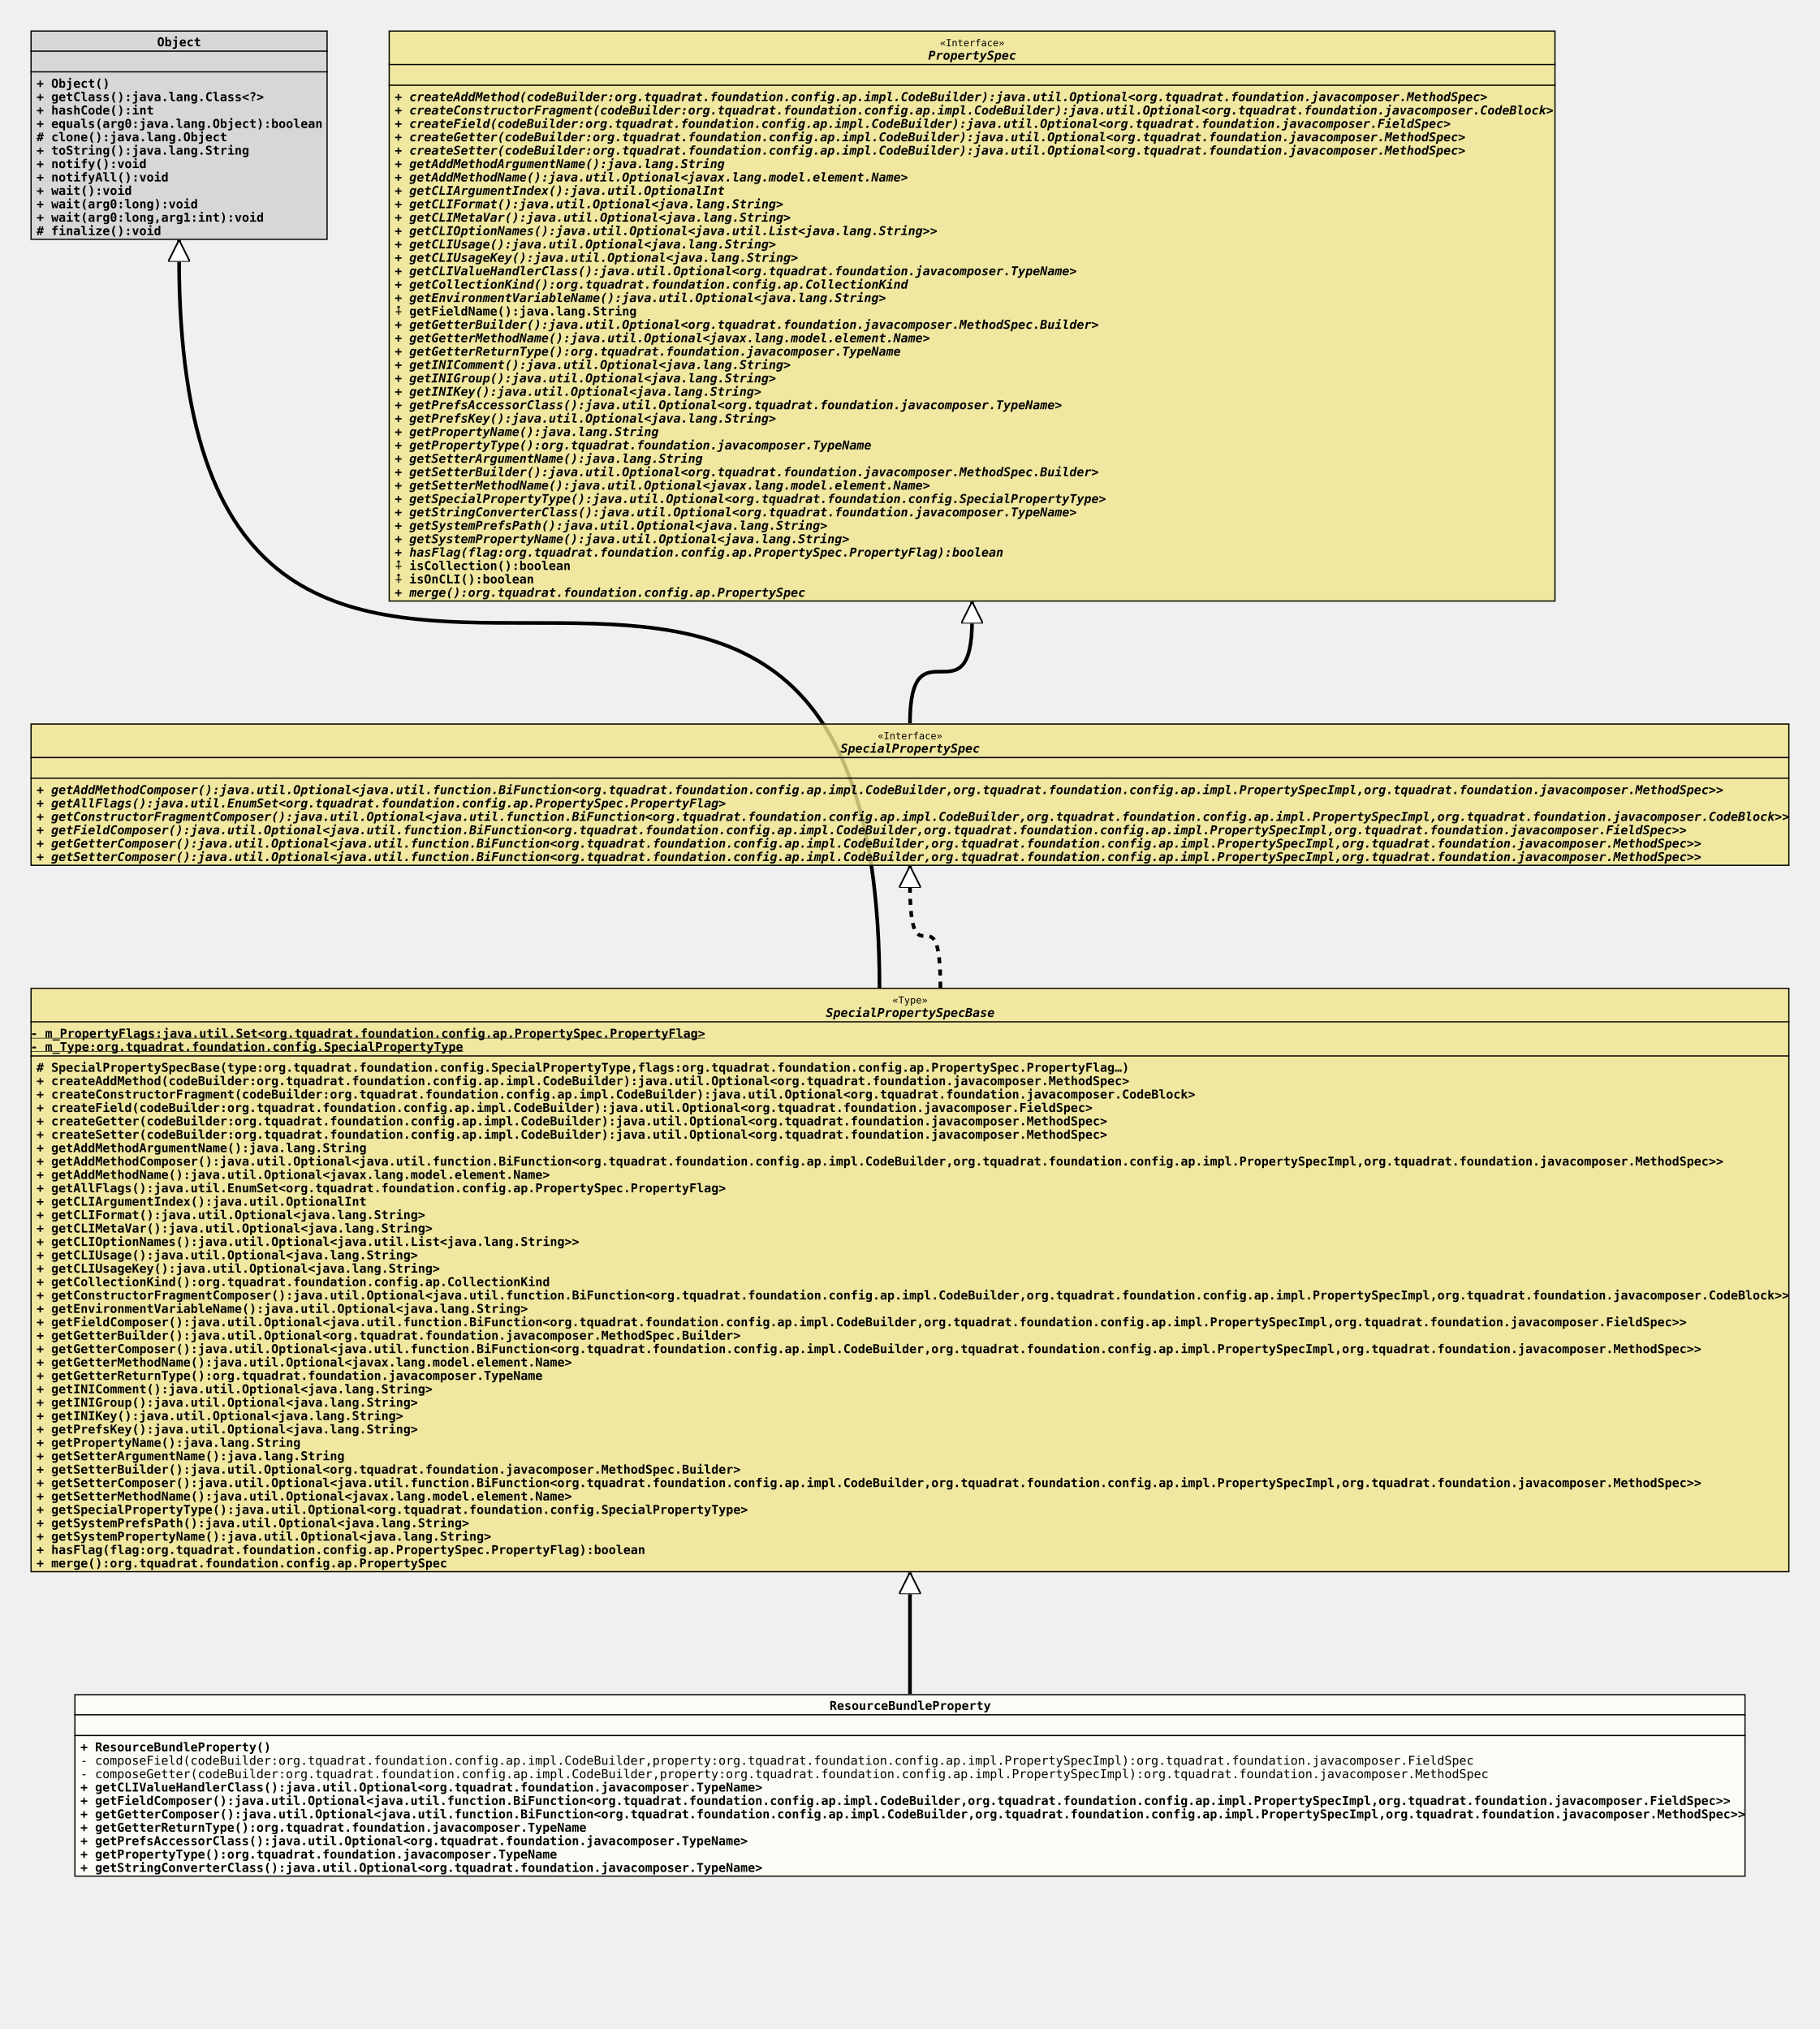
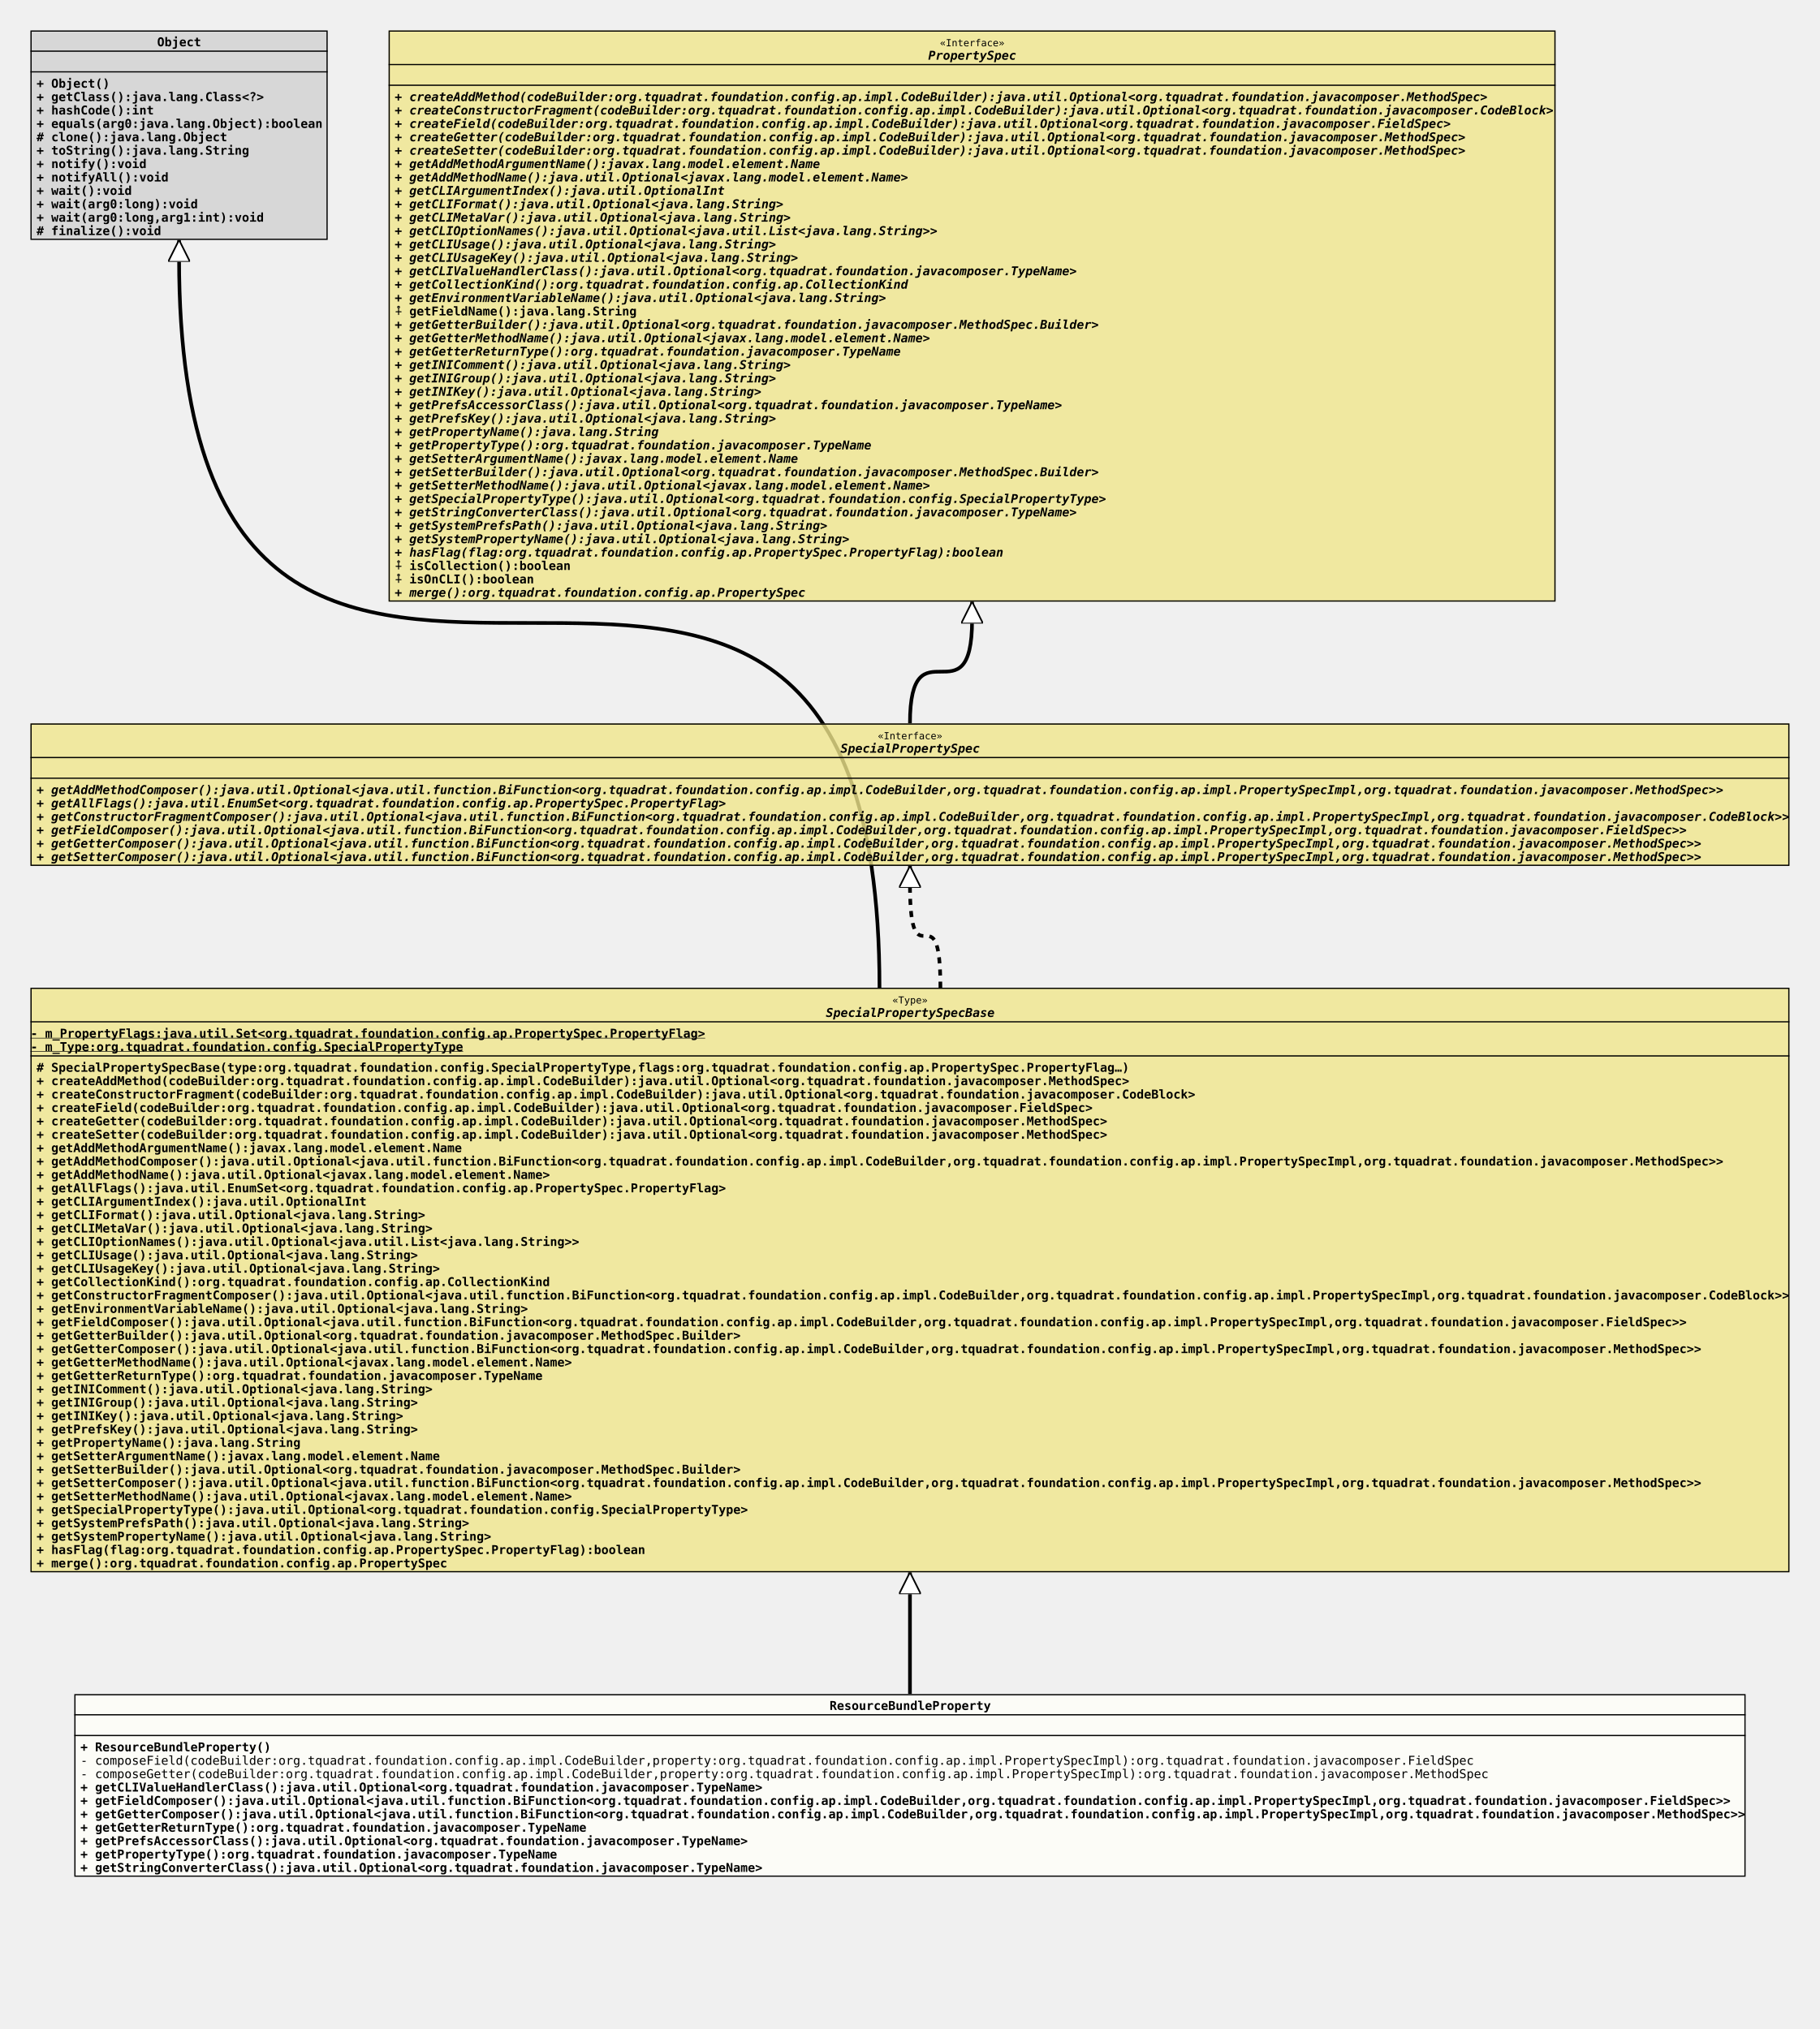
<svg xmlns="http://www.w3.org/2000/svg" xmlns:xlink="http://www.w3.org/1999/xlink" version="1.1" baseProfile="full" width="1494.000" height="1666.000">
  <defs>
    <style>
            line
            {
              stroke: black;
            }
            line.separator
            {
              stroke:       black;
              stroke-width: 1;
            }
            marker
            {
              fill: white;
            }
            path
            {
              fill:   white;
              stroke: black;
            }
            path.implementation
            {
              fill:             none;
              stroke-dasharray: 5,5;
              stroke-width:     3;
            }
            path.inheritance
            {
              fill:         none;
              stroke-width: 3;
            }
            rect
            {
              fill:         none;
              stroke:       black;
              stroke-width: 2;
            }
            rect.externalClass
            {
              fill:         #D0D0D0;
              fill-opacity: 0.8;
            }
            rect.focusClass
            {
              fill:         #FFFFF9;
              fill-opacity: 0.8;
            }
            rect.otherClass
            {
              fill:         #F0E68C;
              fill-opacity: 0.8;
            }
            rect.template
            {
              fill:             #FFFFFF;
              fill-opacity:     1.0;
              stroke-dasharray: 3,3;
            }
            text
            {
              font-family: monospace;
              font-size:   10px;
              font-weight: bold;
            }
            text.abstract
            {
              font-style: italic;
            }
            text.final
            {
              text-decoration: underline;
            }
            text.static
            {
              font-weight: normal;
            }
            text.stereotype
            {
              font-size:   8px;
              font-weight: normal;
            }
            </style>
    <marker id="inheritance" viewBox="0,0,40,40" markerUnits="strokeWidth" refX="40" refY="20" markerWidth="6" markerHeight="6" orient="auto">
      <path d="M40,20 l-40,-20 v40 Z" fill="#ffffff" stroke="#000000" stroke-width="3" />
    </marker>
    <marker id="implementation" viewBox="0,0,40,40" markerUnits="strokeWidth" refX="40" refY="20" markerWidth="6" markerHeight="6" orient="auto">
      <path d="M40,20 l-40,-20 v40 Z" fill="#ffffff" stroke="#000000" stroke-width="3" />
    </marker>
    <clipPath id="ID000001">
      <rect class="focusClass" height="150.000" width="1372.000" x="0.000" y="0.000" />
    </clipPath>
    <symbol id="org.tquadrat.foundation.config.ap.impl.specialprops.ResourceBundleProperty">
      <g>
        <g class="focusClass" clip-path="url(#ID000001)">
          <rect x="0.000" y="0.000" width="1372.000" height="150.000" class="focusClass" />
          <line x1="0.000" y1="17.000" x2="1372.000" y2="17.000" class="separator" />
          <text x="620.000" y="13.000">ResourceBundleProperty</text>
          <line x1="0.000" y1="34.000" x2="1372.000" y2="34.000" class="separator" />
          <text x="5.000" y="30.000" />
          <text x="5.000" y="47.000">+ ResourceBundleProperty()</text>
          <text x="5.000" y="58.000" class="static">- composeField(codeBuilder:org.tquadrat.foundation.config.ap.impl.CodeBuilder,property:org.tquadrat.foundation.config.ap.impl.PropertySpecImpl):org.tquadrat.foundation.javacomposer.FieldSpec</text>
          <text x="5.000" y="69.000" class="static">- composeGetter(codeBuilder:org.tquadrat.foundation.config.ap.impl.CodeBuilder,property:org.tquadrat.foundation.config.ap.impl.PropertySpecImpl):org.tquadrat.foundation.javacomposer.MethodSpec</text>
          <text x="5.000" y="80.000">+ getCLIValueHandlerClass():java.util.Optional&lt;org.tquadrat.foundation.javacomposer.TypeName&gt;</text>
          <text x="5.000" y="91.000">+ getFieldComposer():java.util.Optional&lt;java.util.function.BiFunction&lt;org.tquadrat.foundation.config.ap.impl.CodeBuilder,org.tquadrat.foundation.config.ap.impl.PropertySpecImpl,org.tquadrat.foundation.javacomposer.FieldSpec&gt;&gt;</text>
          <text x="5.000" y="102.000">+ getGetterComposer():java.util.Optional&lt;java.util.function.BiFunction&lt;org.tquadrat.foundation.config.ap.impl.CodeBuilder,org.tquadrat.foundation.config.ap.impl.PropertySpecImpl,org.tquadrat.foundation.javacomposer.MethodSpec&gt;&gt;</text>
          <text x="5.000" y="113.000">+ getGetterReturnType():org.tquadrat.foundation.javacomposer.TypeName</text>
          <text x="5.000" y="124.000">+ getPrefsAccessorClass():java.util.Optional&lt;org.tquadrat.foundation.javacomposer.TypeName&gt;</text>
          <text x="5.000" y="135.000">+ getPropertyType():org.tquadrat.foundation.javacomposer.TypeName</text>
          <text x="5.000" y="146.000">+ getStringConverterClass():java.util.Optional&lt;org.tquadrat.foundation.javacomposer.TypeName&gt;</text>
        </g>
      </g>
    </symbol>
    <clipPath id="ID000002">
      <rect class="otherClass" height="480.000" width="1444.000" x="0.000" y="0.000" />
    </clipPath>
    <symbol id="org.tquadrat.foundation.config.ap.impl.specialprops.SpecialPropertySpecBase">
      <g>
        <g clip-path="url(#ID000002)">
          <rect x="0.000" y="0.000" width="1444.000" height="480.000" class="otherClass" />
          <line x1="0.000" y1="28.000" x2="1444.000" y2="28.000" class="separator" />
          <text x="707.600" y="13.000" class="stereotype">«Type»</text>
          <text x="653.000" y="24.000" class="abstract">SpecialPropertySpecBase</text>
          <line x1="0.000" y1="56.000" x2="1444.000" y2="56.000" class="separator" />
          <text y="41.000" class="final">- m_PropertyFlags:java.util.Set&lt;org.tquadrat.foundation.config.ap.PropertySpec.PropertyFlag&gt;</text>
          <text y="52.000" class="final">- m_Type:org.tquadrat.foundation.config.SpecialPropertyType</text>
          <text x="5.000" y="69.000"># SpecialPropertySpecBase(type:org.tquadrat.foundation.config.SpecialPropertyType,flags:org.tquadrat.foundation.config.ap.PropertySpec.PropertyFlag…)</text>
          <text x="5.000" y="80.000">+ createAddMethod(codeBuilder:org.tquadrat.foundation.config.ap.impl.CodeBuilder):java.util.Optional&lt;org.tquadrat.foundation.javacomposer.MethodSpec&gt;</text>
          <text x="5.000" y="91.000">+ createConstructorFragment(codeBuilder:org.tquadrat.foundation.config.ap.impl.CodeBuilder):java.util.Optional&lt;org.tquadrat.foundation.javacomposer.CodeBlock&gt;</text>
          <text x="5.000" y="102.000">+ createField(codeBuilder:org.tquadrat.foundation.config.ap.impl.CodeBuilder):java.util.Optional&lt;org.tquadrat.foundation.javacomposer.FieldSpec&gt;</text>
          <text x="5.000" y="113.000">+ createGetter(codeBuilder:org.tquadrat.foundation.config.ap.impl.CodeBuilder):java.util.Optional&lt;org.tquadrat.foundation.javacomposer.MethodSpec&gt;</text>
          <text x="5.000" y="124.000">+ createSetter(codeBuilder:org.tquadrat.foundation.config.ap.impl.CodeBuilder):java.util.Optional&lt;org.tquadrat.foundation.javacomposer.MethodSpec&gt;</text>
-           <text x="5.000" y="135.000">+ getAddMethodArgumentName():java.lang.String</text>
+           <text x="5.000" y="135.000">+ getAddMethodArgumentName():javax.lang.model.element.Name</text>
          <text x="5.000" y="146.000">+ getAddMethodComposer():java.util.Optional&lt;java.util.function.BiFunction&lt;org.tquadrat.foundation.config.ap.impl.CodeBuilder,org.tquadrat.foundation.config.ap.impl.PropertySpecImpl,org.tquadrat.foundation.javacomposer.MethodSpec&gt;&gt;</text>
          <text x="5.000" y="157.000">+ getAddMethodName():java.util.Optional&lt;javax.lang.model.element.Name&gt;</text>
          <text x="5.000" y="168.000">+ getAllFlags():java.util.EnumSet&lt;org.tquadrat.foundation.config.ap.PropertySpec.PropertyFlag&gt;</text>
          <text x="5.000" y="179.000">+ getCLIArgumentIndex():java.util.OptionalInt</text>
          <text x="5.000" y="190.000">+ getCLIFormat():java.util.Optional&lt;java.lang.String&gt;</text>
          <text x="5.000" y="201.000">+ getCLIMetaVar():java.util.Optional&lt;java.lang.String&gt;</text>
          <text x="5.000" y="212.000">+ getCLIOptionNames():java.util.Optional&lt;java.util.List&lt;java.lang.String&gt;&gt;</text>
          <text x="5.000" y="223.000">+ getCLIUsage():java.util.Optional&lt;java.lang.String&gt;</text>
          <text x="5.000" y="234.000">+ getCLIUsageKey():java.util.Optional&lt;java.lang.String&gt;</text>
          <text x="5.000" y="245.000">+ getCollectionKind():org.tquadrat.foundation.config.ap.CollectionKind</text>
          <text x="5.000" y="256.000">+ getConstructorFragmentComposer():java.util.Optional&lt;java.util.function.BiFunction&lt;org.tquadrat.foundation.config.ap.impl.CodeBuilder,org.tquadrat.foundation.config.ap.impl.PropertySpecImpl,org.tquadrat.foundation.javacomposer.CodeBlock&gt;&gt;</text>
          <text x="5.000" y="267.000">+ getEnvironmentVariableName():java.util.Optional&lt;java.lang.String&gt;</text>
          <text x="5.000" y="278.000">+ getFieldComposer():java.util.Optional&lt;java.util.function.BiFunction&lt;org.tquadrat.foundation.config.ap.impl.CodeBuilder,org.tquadrat.foundation.config.ap.impl.PropertySpecImpl,org.tquadrat.foundation.javacomposer.FieldSpec&gt;&gt;</text>
          <text x="5.000" y="289.000">+ getGetterBuilder():java.util.Optional&lt;org.tquadrat.foundation.javacomposer.MethodSpec.Builder&gt;</text>
          <text x="5.000" y="300.000">+ getGetterComposer():java.util.Optional&lt;java.util.function.BiFunction&lt;org.tquadrat.foundation.config.ap.impl.CodeBuilder,org.tquadrat.foundation.config.ap.impl.PropertySpecImpl,org.tquadrat.foundation.javacomposer.MethodSpec&gt;&gt;</text>
          <text x="5.000" y="311.000">+ getGetterMethodName():java.util.Optional&lt;javax.lang.model.element.Name&gt;</text>
          <text x="5.000" y="322.000">+ getGetterReturnType():org.tquadrat.foundation.javacomposer.TypeName</text>
          <text x="5.000" y="333.000">+ getINIComment():java.util.Optional&lt;java.lang.String&gt;</text>
          <text x="5.000" y="344.000">+ getINIGroup():java.util.Optional&lt;java.lang.String&gt;</text>
          <text x="5.000" y="355.000">+ getINIKey():java.util.Optional&lt;java.lang.String&gt;</text>
          <text x="5.000" y="366.000">+ getPrefsKey():java.util.Optional&lt;java.lang.String&gt;</text>
          <text x="5.000" y="377.000">+ getPropertyName():java.lang.String</text>
-           <text x="5.000" y="388.000">+ getSetterArgumentName():java.lang.String</text>
+           <text x="5.000" y="388.000">+ getSetterArgumentName():javax.lang.model.element.Name</text>
          <text x="5.000" y="399.000">+ getSetterBuilder():java.util.Optional&lt;org.tquadrat.foundation.javacomposer.MethodSpec.Builder&gt;</text>
          <text x="5.000" y="410.000">+ getSetterComposer():java.util.Optional&lt;java.util.function.BiFunction&lt;org.tquadrat.foundation.config.ap.impl.CodeBuilder,org.tquadrat.foundation.config.ap.impl.PropertySpecImpl,org.tquadrat.foundation.javacomposer.MethodSpec&gt;&gt;</text>
          <text x="5.000" y="421.000">+ getSetterMethodName():java.util.Optional&lt;javax.lang.model.element.Name&gt;</text>
          <text x="5.000" y="432.000">+ getSpecialPropertyType():java.util.Optional&lt;org.tquadrat.foundation.config.SpecialPropertyType&gt;</text>
          <text x="5.000" y="443.000">+ getSystemPrefsPath():java.util.Optional&lt;java.lang.String&gt;</text>
          <text x="5.000" y="454.000">+ getSystemPropertyName():java.util.Optional&lt;java.lang.String&gt;</text>
          <text x="5.000" y="465.000">+ hasFlag(flag:org.tquadrat.foundation.config.ap.PropertySpec.PropertyFlag):boolean</text>
          <text x="5.000" y="476.000">+ merge():org.tquadrat.foundation.config.ap.PropertySpec</text>
        </g>
      </g>
    </symbol>
    <clipPath id="ID000003">
      <rect class="externalClass" height="172.000" width="244.000" x="0.000" y="0.000" />
    </clipPath>
    <symbol id="java.lang.Object">
      <g>
        <g clip-path="url(#ID000003)">
          <rect x="0.000" y="0.000" width="244.000" height="172.000" class="externalClass" />
          <line x1="0.000" y1="17.000" x2="244.000" y2="17.000" class="separator" />
          <text x="104.000" y="13.000">Object</text>
          <line x1="0.000" y1="34.000" x2="244.000" y2="34.000" class="separator" />
          <text x="5.000" y="30.000" />
          <text x="5.000" y="47.000">+ Object()</text>
          <text x="5.000" y="58.000">+ getClass():java.lang.Class&lt;?&gt;</text>
          <text x="5.000" y="69.000">+ hashCode():int</text>
          <text x="5.000" y="80.000">+ equals(arg0:java.lang.Object):boolean</text>
          <text x="5.000" y="91.000"># clone():java.lang.Object</text>
          <text x="5.000" y="102.000">+ toString():java.lang.String</text>
          <text x="5.000" y="113.000">+ notify():void</text>
          <text x="5.000" y="124.000">+ notifyAll():void</text>
          <text x="5.000" y="135.000">+ wait():void</text>
          <text x="5.000" y="146.000">+ wait(arg0:long):void</text>
          <text x="5.000" y="157.000">+ wait(arg0:long,arg1:int):void</text>
          <text x="5.000" y="168.000"># finalize():void</text>
        </g>
      </g>
    </symbol>
    <clipPath id="ID000004">
      <rect class="otherClass" height="117.000" width="1444.000" x="0.000" y="0.000" />
    </clipPath>
    <symbol id="org.tquadrat.foundation.config.ap.impl.SpecialPropertySpec">
      <g>
        <g clip-path="url(#ID000004)">
          <rect x="0.000" y="0.000" width="1444.000" height="117.000" class="otherClass" />
          <line x1="0.000" y1="28.000" x2="1444.000" y2="28.000" class="separator" />
          <text x="695.600" y="13.000" class="stereotype">«Interface»</text>
          <text x="665.000" y="24.000" class="abstract">SpecialPropertySpec</text>
          <line x1="0.000" y1="45.000" x2="1444.000" y2="45.000" class="separator" />
          <text x="5.000" y="41.000" />
          <text x="5.000" y="58.000" class="abstract">+ getAddMethodComposer():java.util.Optional&lt;java.util.function.BiFunction&lt;org.tquadrat.foundation.config.ap.impl.CodeBuilder,org.tquadrat.foundation.config.ap.impl.PropertySpecImpl,org.tquadrat.foundation.javacomposer.MethodSpec&gt;&gt;</text>
          <text x="5.000" y="69.000" class="abstract">+ getAllFlags():java.util.EnumSet&lt;org.tquadrat.foundation.config.ap.PropertySpec.PropertyFlag&gt;</text>
          <text x="5.000" y="80.000" class="abstract">+ getConstructorFragmentComposer():java.util.Optional&lt;java.util.function.BiFunction&lt;org.tquadrat.foundation.config.ap.impl.CodeBuilder,org.tquadrat.foundation.config.ap.impl.PropertySpecImpl,org.tquadrat.foundation.javacomposer.CodeBlock&gt;&gt;</text>
          <text x="5.000" y="91.000" class="abstract">+ getFieldComposer():java.util.Optional&lt;java.util.function.BiFunction&lt;org.tquadrat.foundation.config.ap.impl.CodeBuilder,org.tquadrat.foundation.config.ap.impl.PropertySpecImpl,org.tquadrat.foundation.javacomposer.FieldSpec&gt;&gt;</text>
          <text x="5.000" y="102.000" class="abstract">+ getGetterComposer():java.util.Optional&lt;java.util.function.BiFunction&lt;org.tquadrat.foundation.config.ap.impl.CodeBuilder,org.tquadrat.foundation.config.ap.impl.PropertySpecImpl,org.tquadrat.foundation.javacomposer.MethodSpec&gt;&gt;</text>
          <text x="5.000" y="113.000" class="abstract">+ getSetterComposer():java.util.Optional&lt;java.util.function.BiFunction&lt;org.tquadrat.foundation.config.ap.impl.CodeBuilder,org.tquadrat.foundation.config.ap.impl.PropertySpecImpl,org.tquadrat.foundation.javacomposer.MethodSpec&gt;&gt;</text>
        </g>
      </g>
    </symbol>
    <clipPath id="ID000005">
      <rect class="otherClass" height="469.000" width="958.000" x="0.000" y="0.000" />
    </clipPath>
    <symbol id="org.tquadrat.foundation.config.ap.PropertySpec">
      <g>
        <g clip-path="url(#ID000005)">
          <rect x="0.000" y="0.000" width="958.000" height="469.000" class="otherClass" />
          <line x1="0.000" y1="28.000" x2="958.000" y2="28.000" class="separator" />
          <text x="452.600" y="13.000" class="stereotype">«Interface»</text>
          <text x="443.000" y="24.000" class="abstract">PropertySpec</text>
          <line x1="0.000" y1="45.000" x2="958.000" y2="45.000" class="separator" />
          <text x="5.000" y="41.000" />
          <text x="5.000" y="58.000" class="abstract">+ createAddMethod(codeBuilder:org.tquadrat.foundation.config.ap.impl.CodeBuilder):java.util.Optional&lt;org.tquadrat.foundation.javacomposer.MethodSpec&gt;</text>
          <text x="5.000" y="69.000" class="abstract">+ createConstructorFragment(codeBuilder:org.tquadrat.foundation.config.ap.impl.CodeBuilder):java.util.Optional&lt;org.tquadrat.foundation.javacomposer.CodeBlock&gt;</text>
          <text x="5.000" y="80.000" class="abstract">+ createField(codeBuilder:org.tquadrat.foundation.config.ap.impl.CodeBuilder):java.util.Optional&lt;org.tquadrat.foundation.javacomposer.FieldSpec&gt;</text>
          <text x="5.000" y="91.000" class="abstract">+ createGetter(codeBuilder:org.tquadrat.foundation.config.ap.impl.CodeBuilder):java.util.Optional&lt;org.tquadrat.foundation.javacomposer.MethodSpec&gt;</text>
          <text x="5.000" y="102.000" class="abstract">+ createSetter(codeBuilder:org.tquadrat.foundation.config.ap.impl.CodeBuilder):java.util.Optional&lt;org.tquadrat.foundation.javacomposer.MethodSpec&gt;</text>
-           <text x="5.000" y="113.000" class="abstract">+ getAddMethodArgumentName():java.lang.String</text>
+           <text x="5.000" y="113.000" class="abstract">+ getAddMethodArgumentName():javax.lang.model.element.Name</text>
          <text x="5.000" y="124.000" class="abstract">+ getAddMethodName():java.util.Optional&lt;javax.lang.model.element.Name&gt;</text>
          <text x="5.000" y="135.000" class="abstract">+ getCLIArgumentIndex():java.util.OptionalInt</text>
          <text x="5.000" y="146.000" class="abstract">+ getCLIFormat():java.util.Optional&lt;java.lang.String&gt;</text>
          <text x="5.000" y="157.000" class="abstract">+ getCLIMetaVar():java.util.Optional&lt;java.lang.String&gt;</text>
          <text x="5.000" y="168.000" class="abstract">+ getCLIOptionNames():java.util.Optional&lt;java.util.List&lt;java.lang.String&gt;&gt;</text>
          <text x="5.000" y="179.000" class="abstract">+ getCLIUsage():java.util.Optional&lt;java.lang.String&gt;</text>
          <text x="5.000" y="190.000" class="abstract">+ getCLIUsageKey():java.util.Optional&lt;java.lang.String&gt;</text>
          <text x="5.000" y="201.000" class="abstract">+ getCLIValueHandlerClass():java.util.Optional&lt;org.tquadrat.foundation.javacomposer.TypeName&gt;</text>
          <text x="5.000" y="212.000" class="abstract">+ getCollectionKind():org.tquadrat.foundation.config.ap.CollectionKind</text>
          <text x="5.000" y="223.000" class="abstract">+ getEnvironmentVariableName():java.util.Optional&lt;java.lang.String&gt;</text>
          <text x="5.000" y="234.000">⨢ getFieldName():java.lang.String</text>
          <text x="5.000" y="245.000" class="abstract">+ getGetterBuilder():java.util.Optional&lt;org.tquadrat.foundation.javacomposer.MethodSpec.Builder&gt;</text>
          <text x="5.000" y="256.000" class="abstract">+ getGetterMethodName():java.util.Optional&lt;javax.lang.model.element.Name&gt;</text>
          <text x="5.000" y="267.000" class="abstract">+ getGetterReturnType():org.tquadrat.foundation.javacomposer.TypeName</text>
          <text x="5.000" y="278.000" class="abstract">+ getINIComment():java.util.Optional&lt;java.lang.String&gt;</text>
          <text x="5.000" y="289.000" class="abstract">+ getINIGroup():java.util.Optional&lt;java.lang.String&gt;</text>
          <text x="5.000" y="300.000" class="abstract">+ getINIKey():java.util.Optional&lt;java.lang.String&gt;</text>
          <text x="5.000" y="311.000" class="abstract">+ getPrefsAccessorClass():java.util.Optional&lt;org.tquadrat.foundation.javacomposer.TypeName&gt;</text>
          <text x="5.000" y="322.000" class="abstract">+ getPrefsKey():java.util.Optional&lt;java.lang.String&gt;</text>
          <text x="5.000" y="333.000" class="abstract">+ getPropertyName():java.lang.String</text>
          <text x="5.000" y="344.000" class="abstract">+ getPropertyType():org.tquadrat.foundation.javacomposer.TypeName</text>
-           <text x="5.000" y="355.000" class="abstract">+ getSetterArgumentName():java.lang.String</text>
+           <text x="5.000" y="355.000" class="abstract">+ getSetterArgumentName():javax.lang.model.element.Name</text>
          <text x="5.000" y="366.000" class="abstract">+ getSetterBuilder():java.util.Optional&lt;org.tquadrat.foundation.javacomposer.MethodSpec.Builder&gt;</text>
          <text x="5.000" y="377.000" class="abstract">+ getSetterMethodName():java.util.Optional&lt;javax.lang.model.element.Name&gt;</text>
          <text x="5.000" y="388.000" class="abstract">+ getSpecialPropertyType():java.util.Optional&lt;org.tquadrat.foundation.config.SpecialPropertyType&gt;</text>
          <text x="5.000" y="399.000" class="abstract">+ getStringConverterClass():java.util.Optional&lt;org.tquadrat.foundation.javacomposer.TypeName&gt;</text>
          <text x="5.000" y="410.000" class="abstract">+ getSystemPrefsPath():java.util.Optional&lt;java.lang.String&gt;</text>
          <text x="5.000" y="421.000" class="abstract">+ getSystemPropertyName():java.util.Optional&lt;java.lang.String&gt;</text>
          <text x="5.000" y="432.000" class="abstract">+ hasFlag(flag:org.tquadrat.foundation.config.ap.PropertySpec.PropertyFlag):boolean</text>
          <text x="5.000" y="443.000">⨢ isCollection():boolean</text>
          <text x="5.000" y="454.000">⨢ isOnCLI():boolean</text>
          <text x="5.000" y="465.000" class="abstract">+ merge():org.tquadrat.foundation.config.ap.PropertySpec</text>
        </g>
      </g>
    </symbol>
  </defs>
  <path class="inheritance" d="M747.000,1391.000 L747.000,1291.000" marker-end="url(#inheritance)" />
  <path class="inheritance" d="M722.000,811.000 c0.000,-599.000,-575.000,0.000,-575.000,-599.000 v-15" marker-end="url(#inheritance)" />
  <path class="implementation" d="M772.000,811.000 c0.000,-85.000,-25.000,0.000,-25.000,-85.000 v-15" marker-end="url(#implementation)" />
  <path class="inheritance" d="M747.000,594.000 c0.000,-85.000,51.000,0.000,51.000,-85.000 v-15" marker-end="url(#inheritance)" />
  <use x="25.000" y="25.000" xlink:href="#java.lang.Object" />
  <use x="319.000" y="25.000" xlink:href="#org.tquadrat.foundation.config.ap.PropertySpec" />
  <use x="25.000" y="594.000" xlink:href="#org.tquadrat.foundation.config.ap.impl.SpecialPropertySpec" />
  <use x="25.000" y="811.000" xlink:href="#org.tquadrat.foundation.config.ap.impl.specialprops.SpecialPropertySpecBase" />
  <use x="61.000" y="1391.000" xlink:href="#org.tquadrat.foundation.config.ap.impl.specialprops.ResourceBundleProperty" />
</svg>
